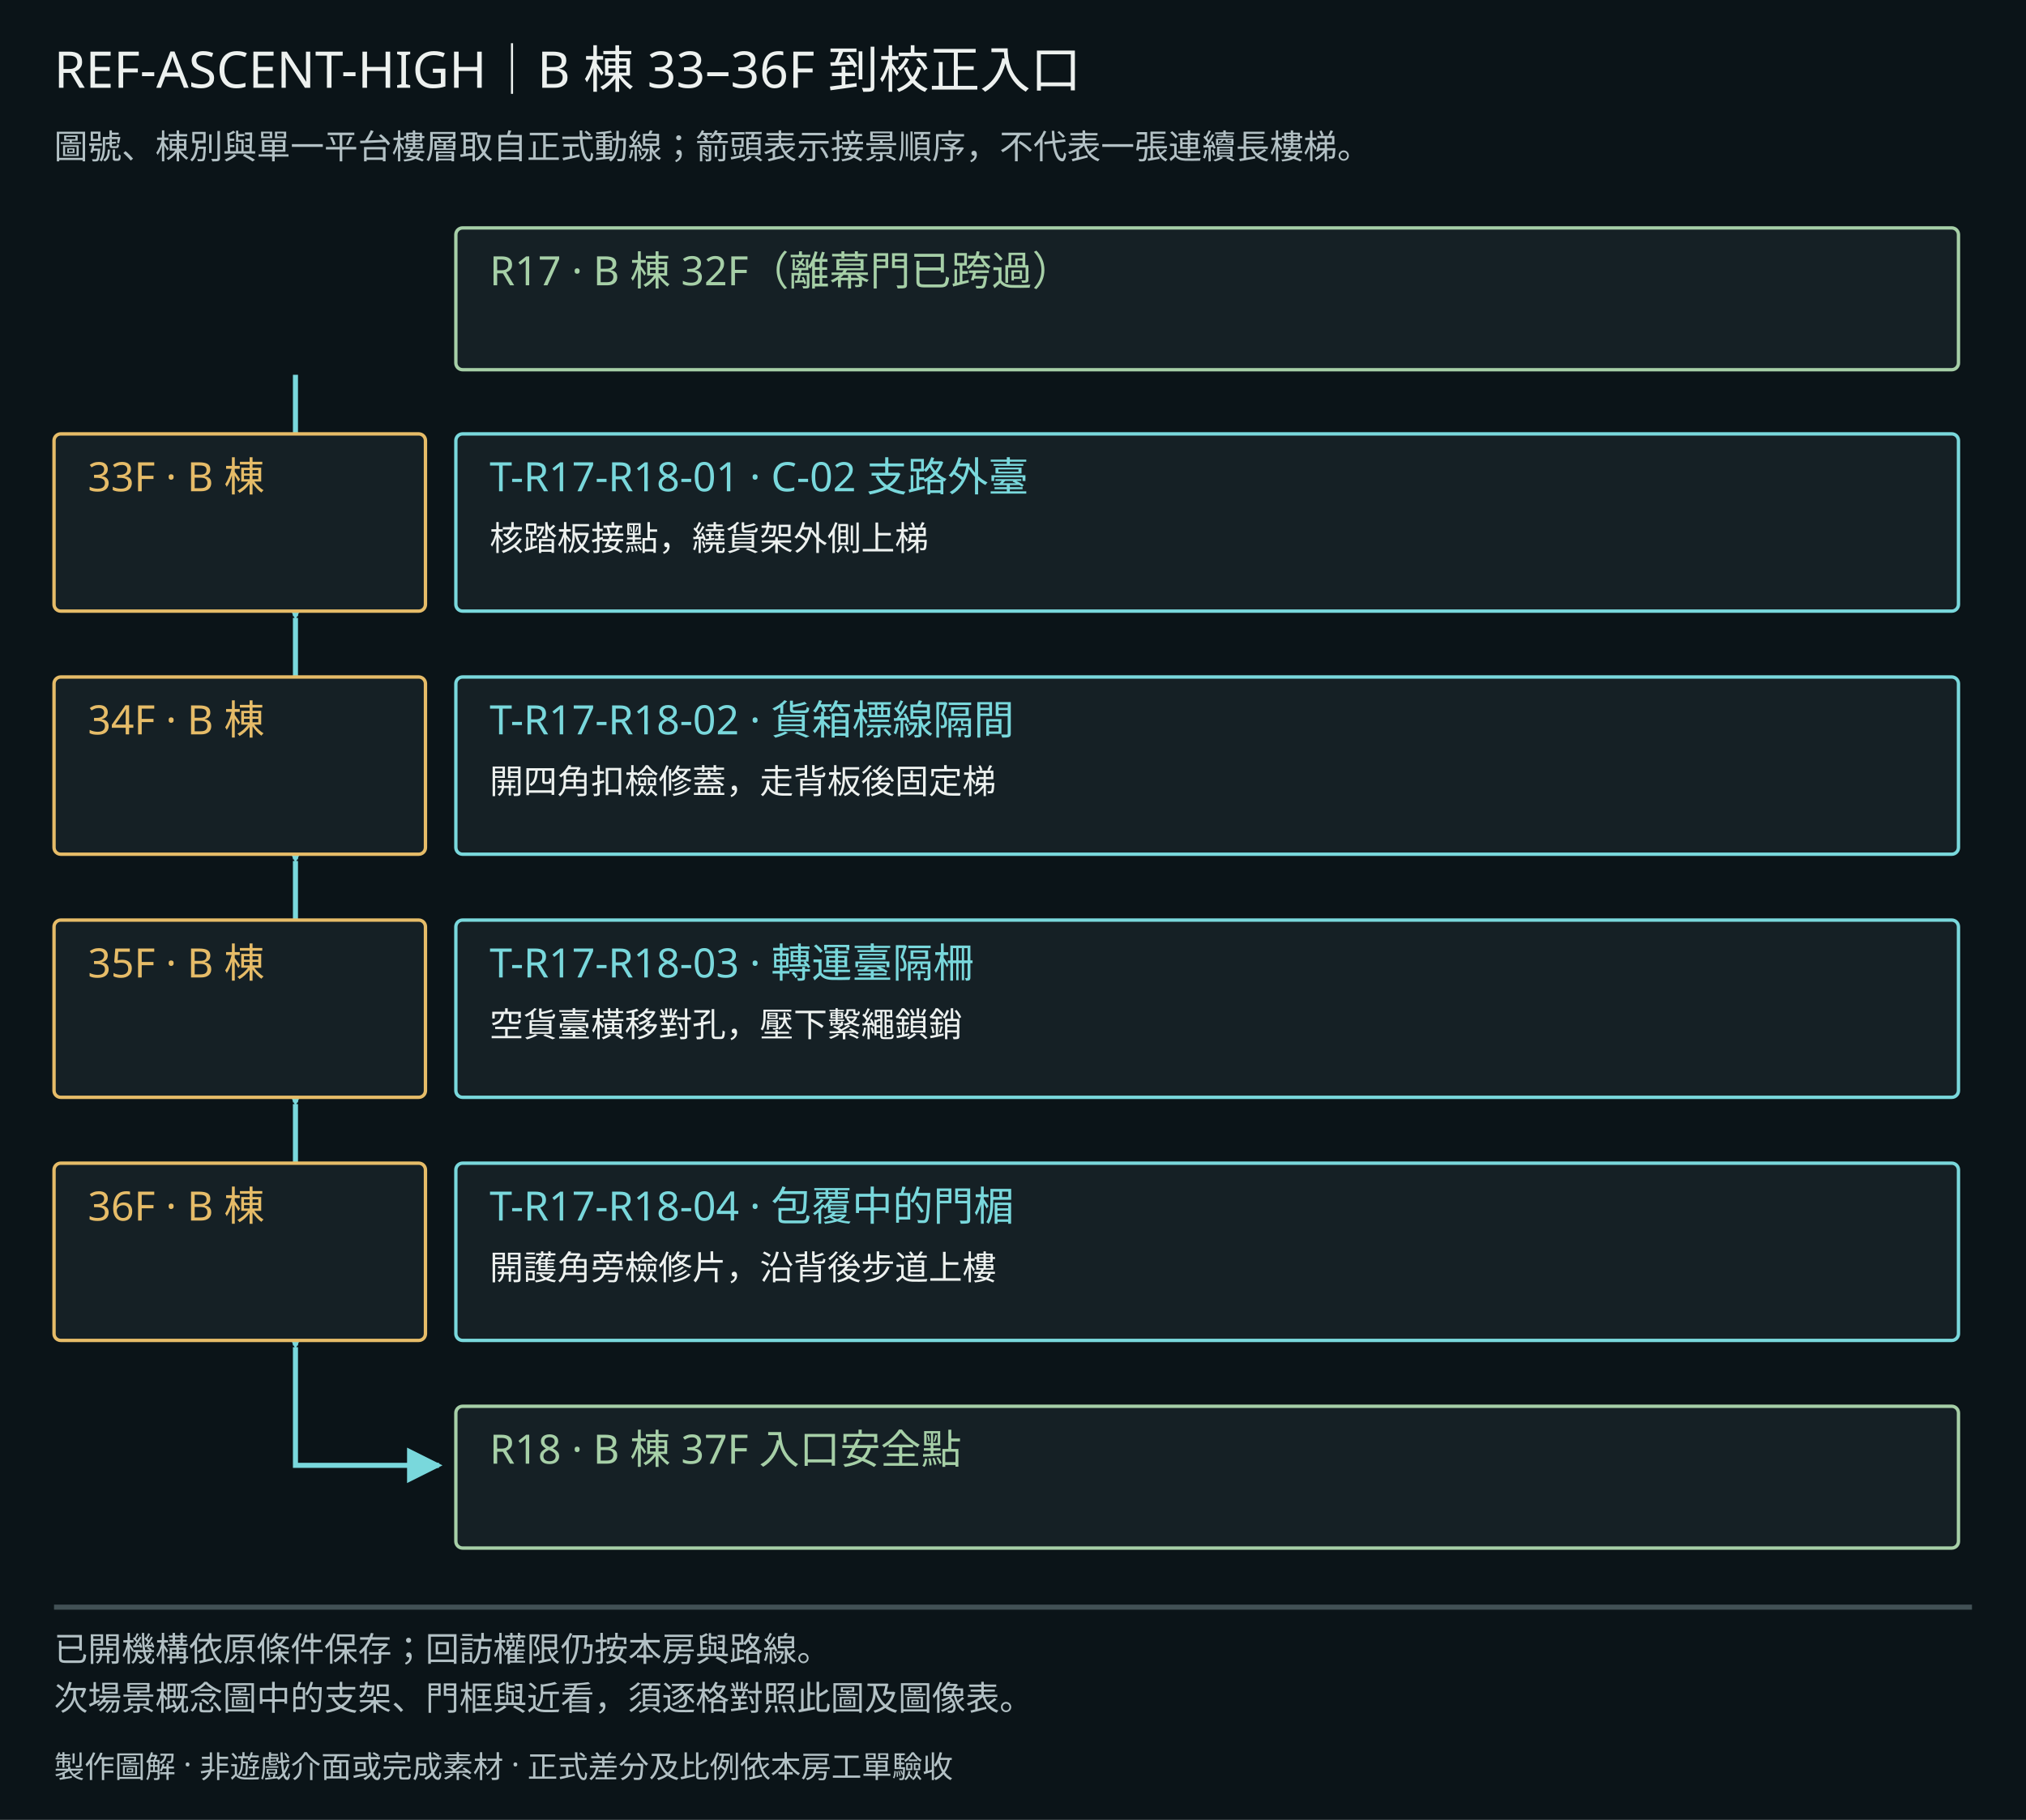
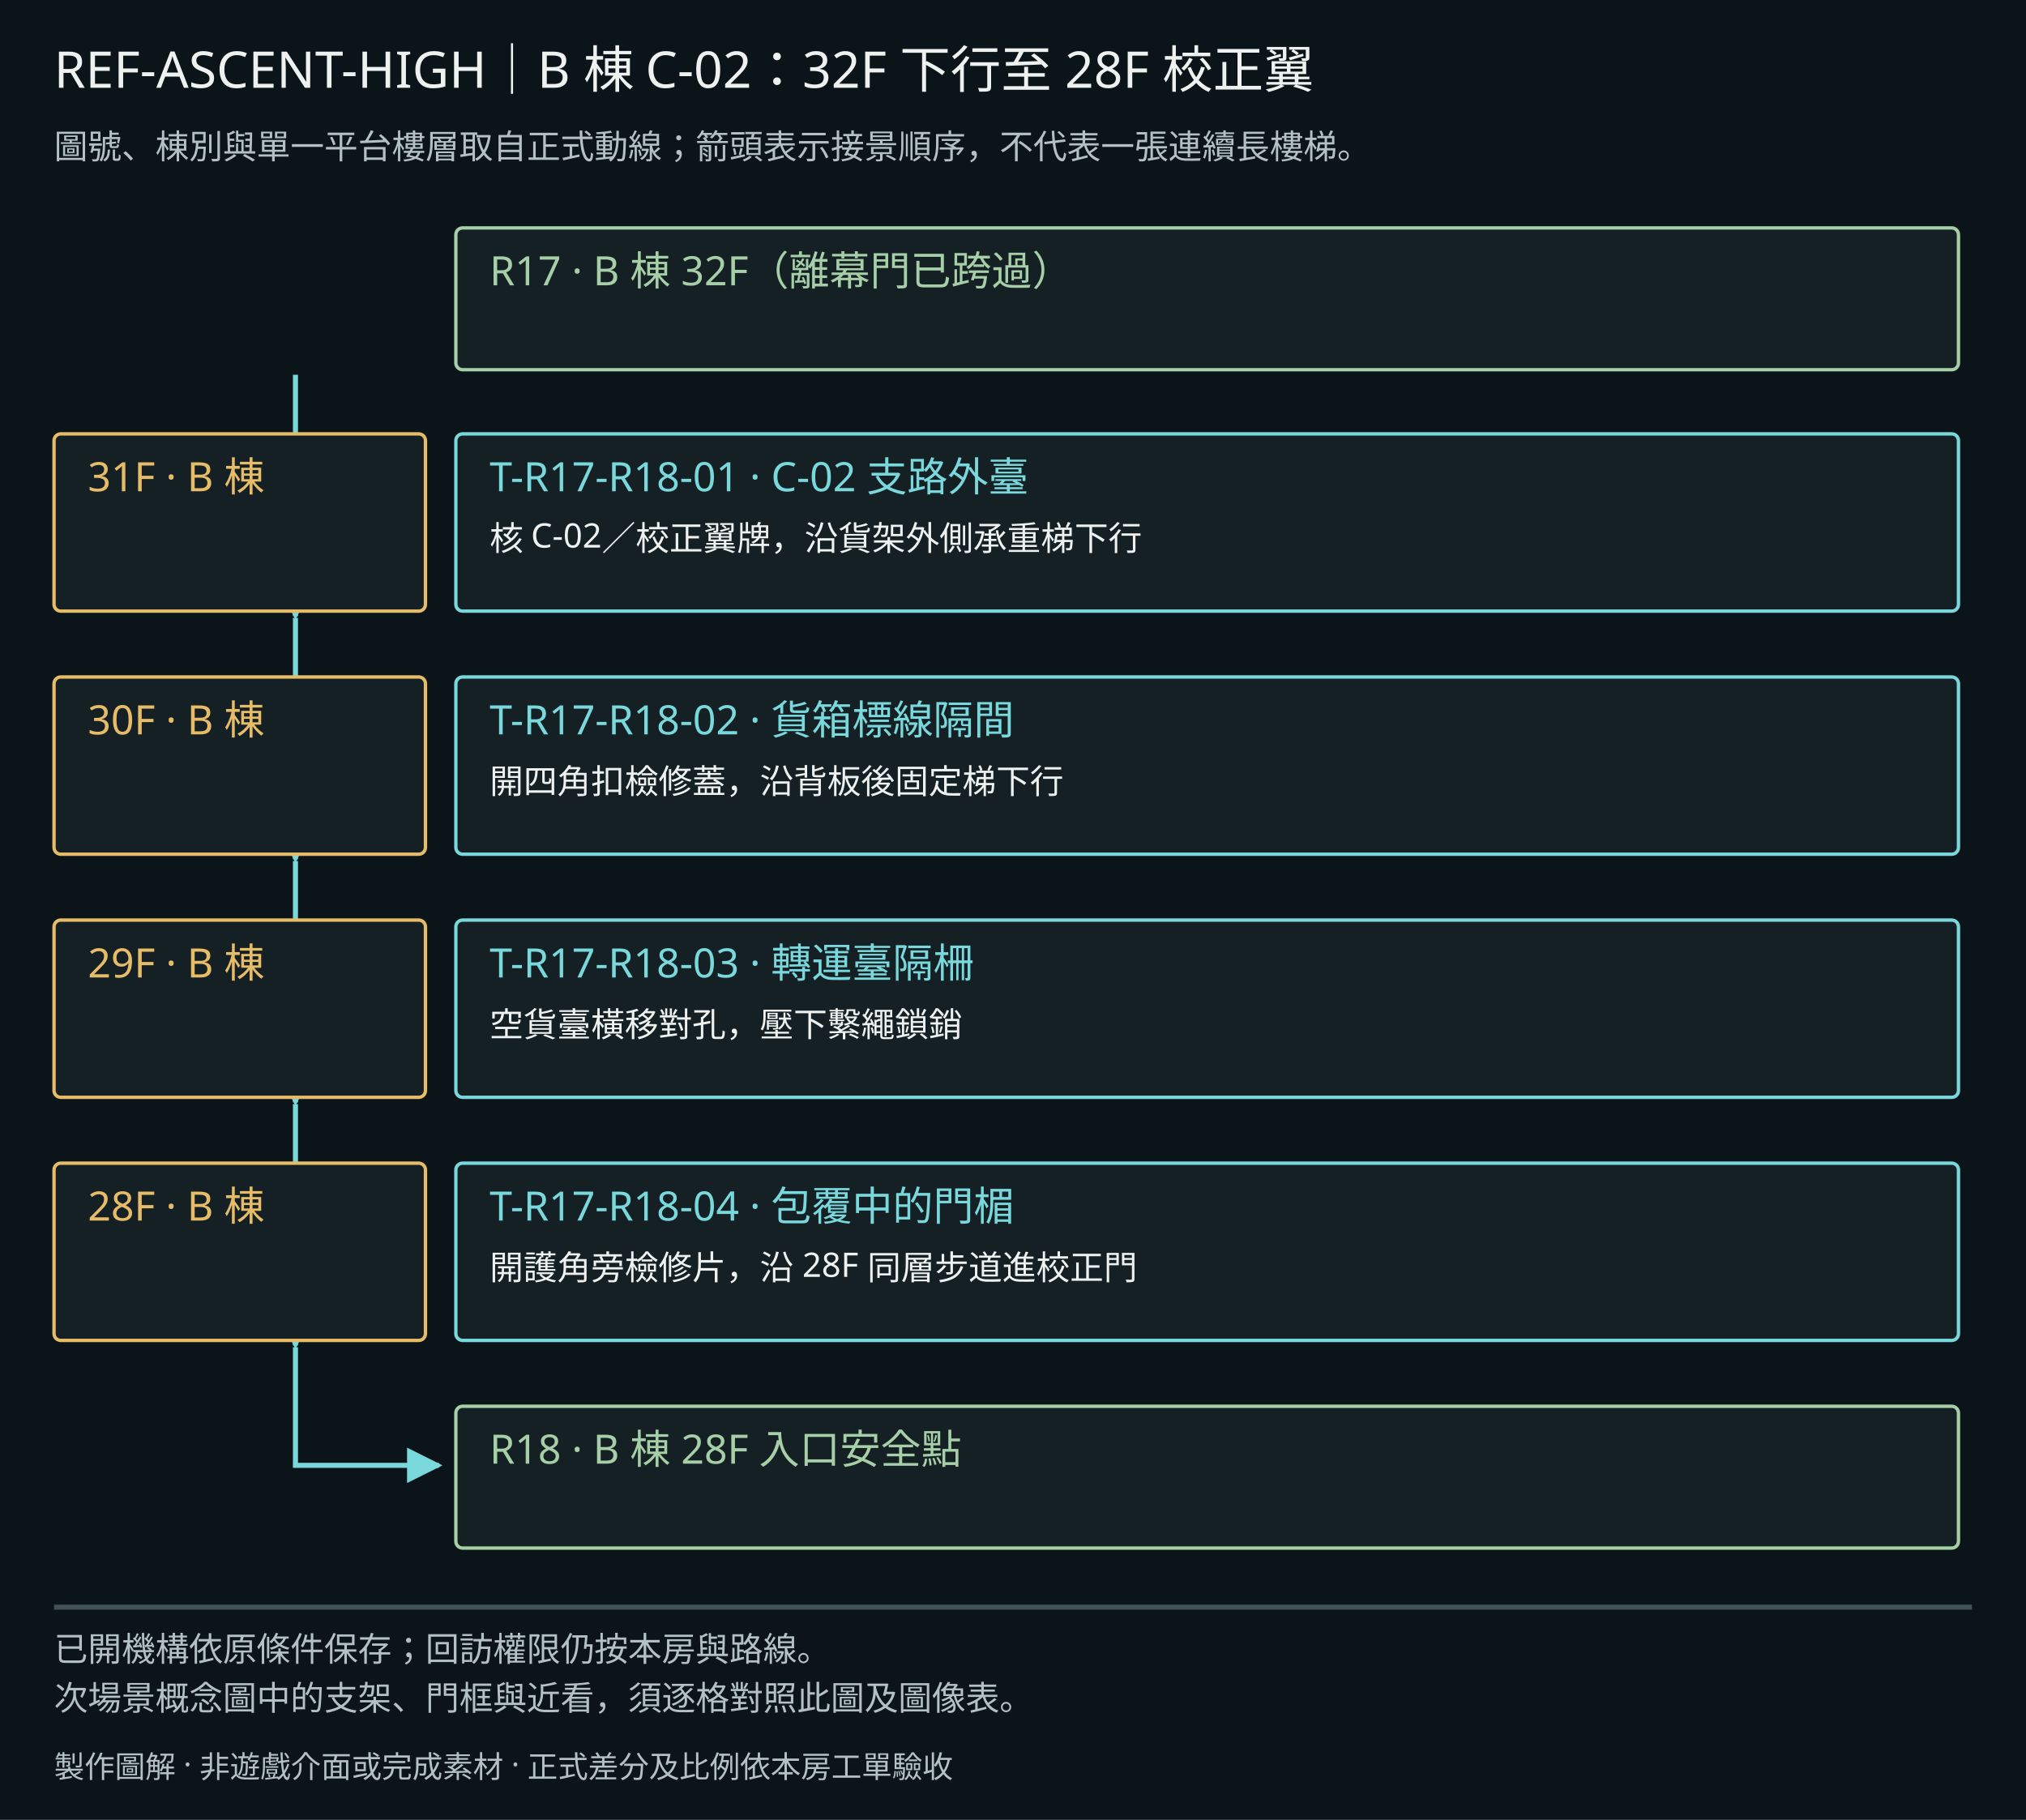
<svg xmlns="http://www.w3.org/2000/svg" width="1200" height="1078" viewBox="0 0 1200 1078" role="img" aria-labelledby="title desc">
  <defs>
    <marker id="arrow" viewBox="0 0 10 10" refX="9" refY="5" markerWidth="7" markerHeight="7" orient="auto-start-reverse">
      <path d="M0 0L10 5L0 10Z" fill="#79d8dc" />
    </marker>
  </defs>
  <style>text{font-family:"Microsoft JhengHei","Noto Sans TC",sans-serif;letter-spacing:0}</style>
  <rect width="1200" height="1078" fill="#0b1418" />
-   <text x="32" y="52" font-size="30" fill="#edf1ef">REF-ASCENT-HIGH｜B 棟 33–36F 到校正入口</text>
+   <text x="32" y="52" font-size="30" fill="#edf1ef">REF-ASCENT-HIGH｜B 棟 C-02：32F 下行至 28F 校正翼</text>
  <text x="32" y="94" font-size="20" fill="#b3c1c5">圖號、棟別與單一平台樓層取自正式動線；箭頭表示接景順序，不代表一張連續長樓梯。</text>
  <rect x="270" y="135" width="890" height="84" rx="4" fill="#152025" stroke="#a6cfa7" stroke-width="2" />
  <text x="290" y="169" font-size="24" fill="#a6cfa7">R17 · B 棟 32F（離幕門已跨過）</text>
  <text x="290" y="204" font-size="20" fill="#edf1ef" />
  <polyline points="175,222 175,365" fill="none" stroke="#79d8dc" stroke-width="3" marker-end="url(#arrow)" />
  <rect x="32" y="257" width="220" height="105" rx="4" fill="#152025" stroke="#e6bc68" stroke-width="2" />
-   <text x="52" y="291" font-size="24" fill="#e6bc68">33F · B 棟</text>
+   <text x="52" y="291" font-size="24" fill="#e6bc68">31F · B 棟</text>
  <text x="52" y="326" font-size="20" fill="#edf1ef" />
  <rect x="270" y="257" width="890" height="105" rx="4" fill="#152025" stroke="#79d8dc" stroke-width="2" />
  <text x="290" y="291" font-size="24" fill="#79d8dc">T-R17-R18-01 · C-02 支路外臺</text>
-   <text x="290" y="326" font-size="20" fill="#edf1ef">核踏板接點，繞貨架外側上梯</text>
+   <text x="290" y="326" font-size="20" fill="#edf1ef">核 C-02／校正翼牌，沿貨架外側承重梯下行</text>
  <polyline points="175,366 175,509" fill="none" stroke="#79d8dc" stroke-width="3" marker-end="url(#arrow)" />
  <rect x="32" y="401" width="220" height="105" rx="4" fill="#152025" stroke="#e6bc68" stroke-width="2" />
-   <text x="52" y="435" font-size="24" fill="#e6bc68">34F · B 棟</text>
+   <text x="52" y="435" font-size="24" fill="#e6bc68">30F · B 棟</text>
  <text x="52" y="470" font-size="20" fill="#edf1ef" />
  <rect x="270" y="401" width="890" height="105" rx="4" fill="#152025" stroke="#79d8dc" stroke-width="2" />
  <text x="290" y="435" font-size="24" fill="#79d8dc">T-R17-R18-02 · 貨箱標線隔間</text>
-   <text x="290" y="470" font-size="20" fill="#edf1ef">開四角扣檢修蓋，走背板後固定梯</text>
+   <text x="290" y="470" font-size="20" fill="#edf1ef">開四角扣檢修蓋，沿背板後固定梯下行</text>
  <polyline points="175,510 175,653" fill="none" stroke="#79d8dc" stroke-width="3" marker-end="url(#arrow)" />
  <rect x="32" y="545" width="220" height="105" rx="4" fill="#152025" stroke="#e6bc68" stroke-width="2" />
-   <text x="52" y="579" font-size="24" fill="#e6bc68">35F · B 棟</text>
+   <text x="52" y="579" font-size="24" fill="#e6bc68">29F · B 棟</text>
  <text x="52" y="614" font-size="20" fill="#edf1ef" />
  <rect x="270" y="545" width="890" height="105" rx="4" fill="#152025" stroke="#79d8dc" stroke-width="2" />
  <text x="290" y="579" font-size="24" fill="#79d8dc">T-R17-R18-03 · 轉運臺隔柵</text>
  <text x="290" y="614" font-size="20" fill="#edf1ef">空貨臺橫移對孔，壓下繫繩鎖銷</text>
  <polyline points="175,654 175,797" fill="none" stroke="#79d8dc" stroke-width="3" marker-end="url(#arrow)" />
  <rect x="32" y="689" width="220" height="105" rx="4" fill="#152025" stroke="#e6bc68" stroke-width="2" />
-   <text x="52" y="723" font-size="24" fill="#e6bc68">36F · B 棟</text>
+   <text x="52" y="723" font-size="24" fill="#e6bc68">28F · B 棟</text>
  <text x="52" y="758" font-size="20" fill="#edf1ef" />
  <rect x="270" y="689" width="890" height="105" rx="4" fill="#152025" stroke="#79d8dc" stroke-width="2" />
  <text x="290" y="723" font-size="24" fill="#79d8dc">T-R17-R18-04 · 包覆中的門楣</text>
-   <text x="290" y="758" font-size="20" fill="#edf1ef">開護角旁檢修片，沿背後步道上樓</text>
+   <text x="290" y="758" font-size="20" fill="#edf1ef">開護角旁檢修片，沿 28F 同層步道進校正門</text>
  <polyline points="175,798 175,868 260,868" fill="none" stroke="#79d8dc" stroke-width="3" marker-end="url(#arrow)" />
  <rect x="270" y="833" width="890" height="84" rx="4" fill="#152025" stroke="#a6cfa7" stroke-width="2" />
-   <text x="290" y="867" font-size="24" fill="#a6cfa7">R18 · B 棟 37F 入口安全點</text>
+   <text x="290" y="867" font-size="24" fill="#a6cfa7">R18 · B 棟 28F 入口安全點</text>
  <text x="290" y="902" font-size="20" fill="#edf1ef" />
  <polyline points="32,952 1168,952" fill="none" stroke="#425155" stroke-width="3" />
  <text x="32" y="984" font-size="20" fill="#b3c1c5">已開機構依原條件保存；回訪權限仍按本房與路線。</text>
  <text x="32" y="1013" font-size="20" fill="#b3c1c5">次場景概念圖中的支架、門框與近看，須逐格對照此圖及圖像表。</text>
  <text x="32" y="1053" font-size="18" fill="#b3c1c5">製作圖解 · 非遊戲介面或完成素材 · 正式差分及比例依本房工單驗收</text>
</svg>
